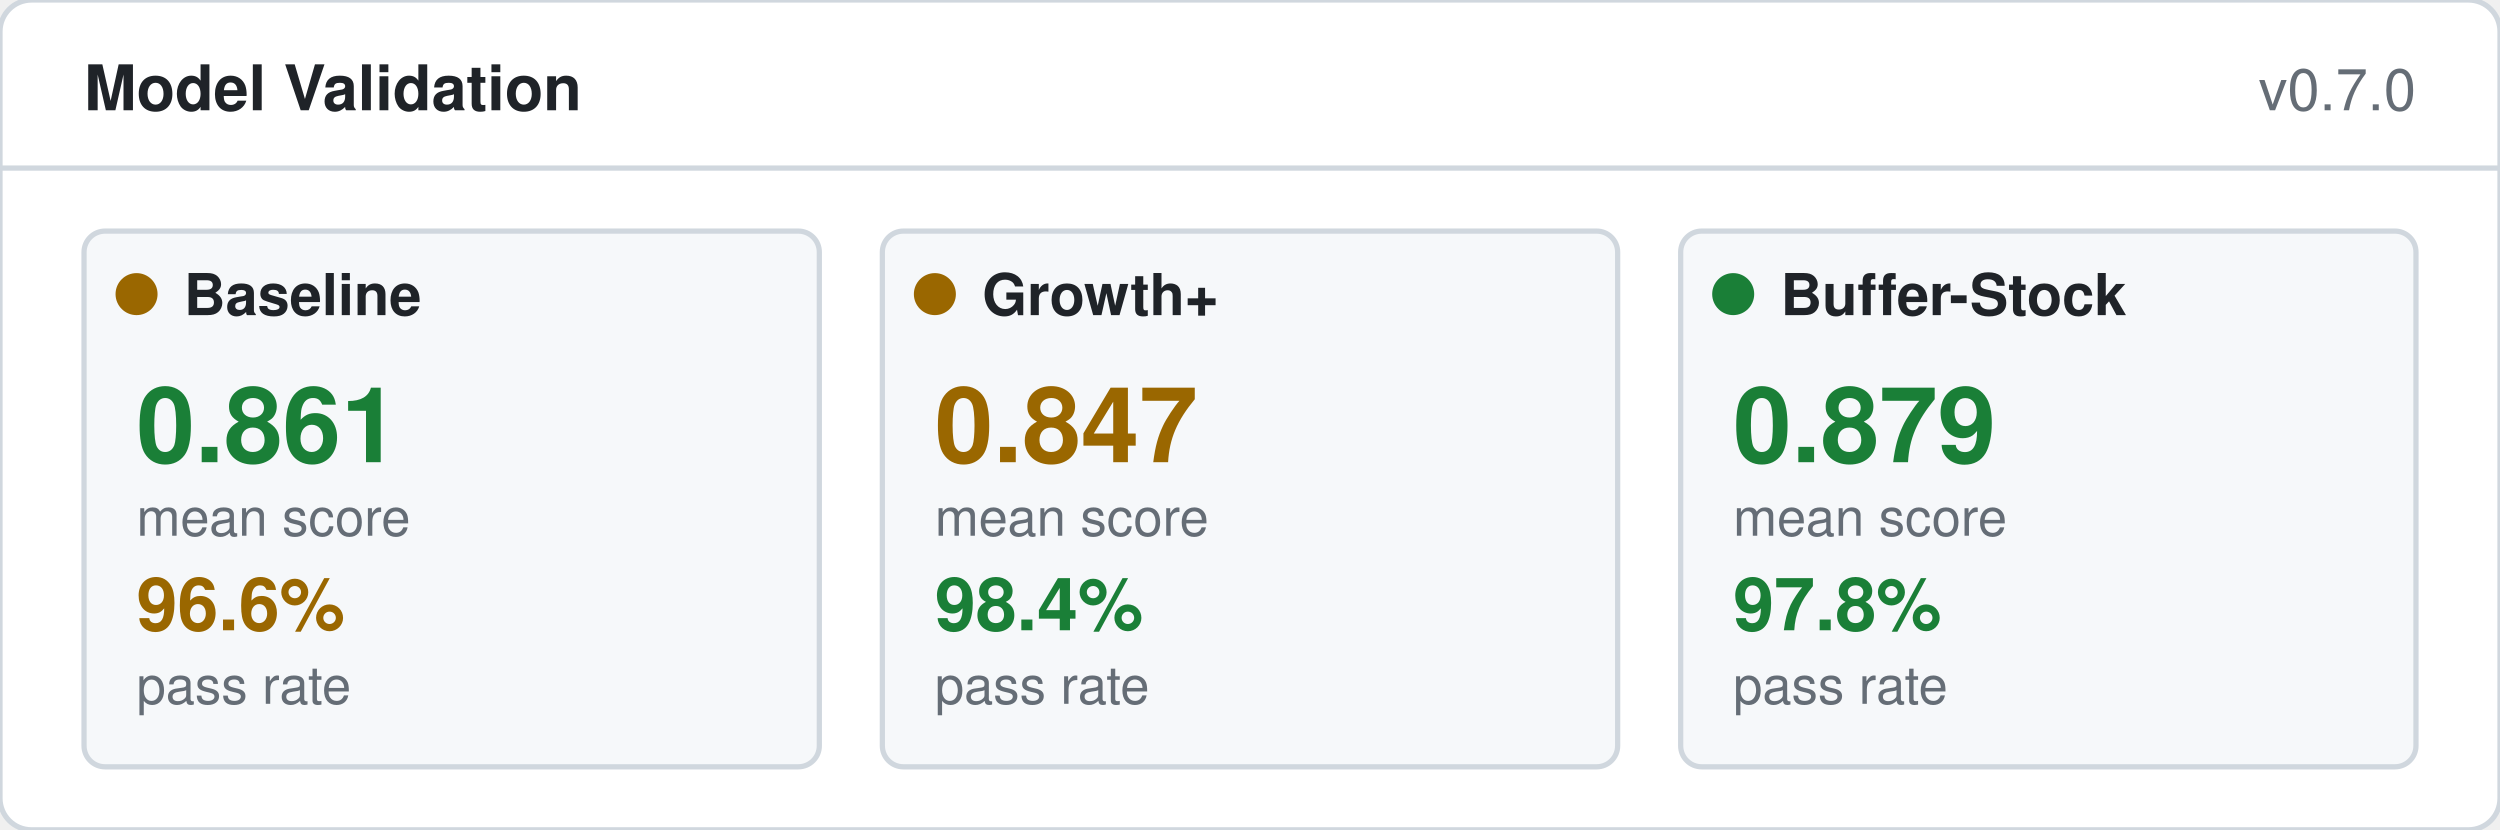
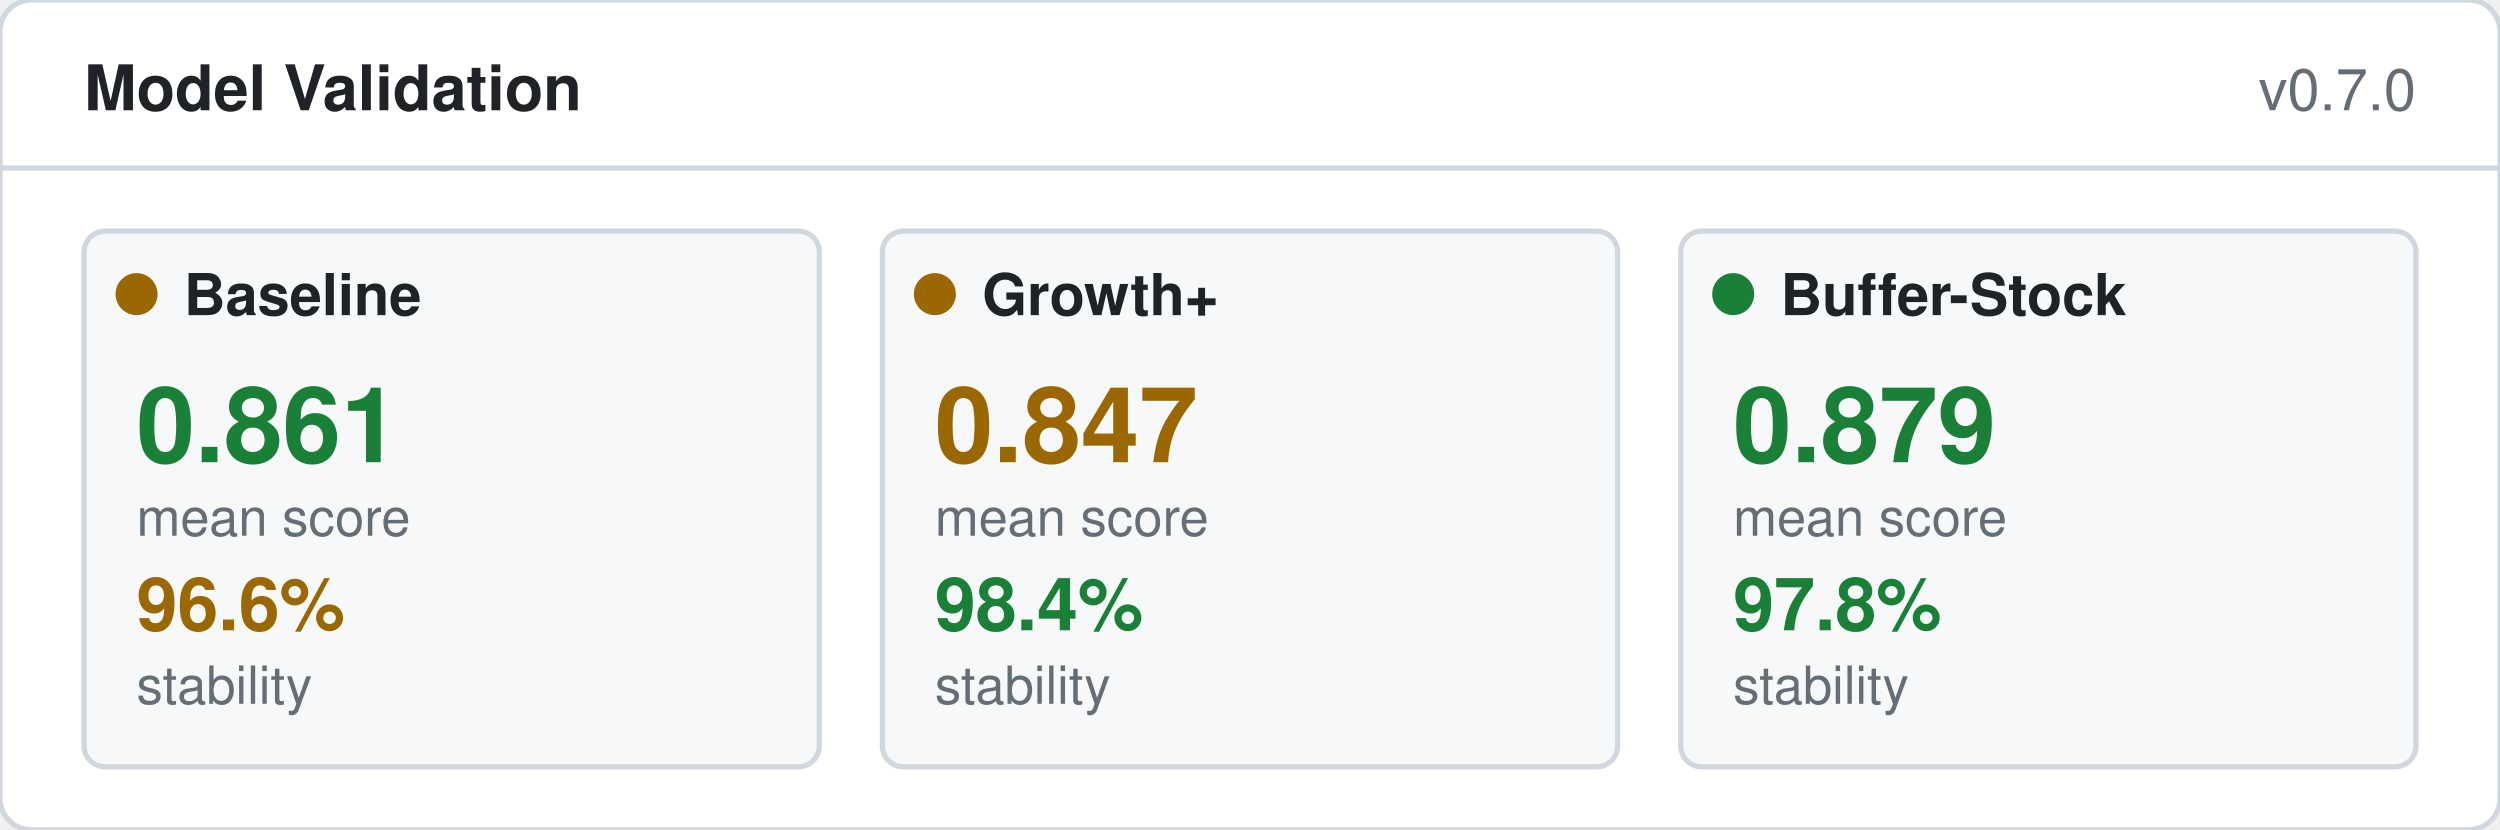
<svg xmlns="http://www.w3.org/2000/svg" width="476" height="158" viewBox="0 0 476 158">
  <rect width="476" height="158" rx="6" fill="#ffffff" stroke="#d0d7de" />
  <text x="16" y="21" fill="#1f2328" font-size="12" font-weight="600" font-family="-apple-system,BlinkMacSystemFont,'Segoe UI',Helvetica,Arial,sans-serif">Model Validation</text>
  <text x="460" y="21" fill="#656d76" font-size="11" text-anchor="end" font-family="-apple-system,BlinkMacSystemFont,'Segoe UI',Helvetica,Arial,sans-serif">v0.7.0</text>
  <line x1="0" y1="32" x2="476" y2="32" stroke="#d0d7de" />
  <rect x="16" y="44" width="140" height="102" rx="4" fill="#f6f8fa" stroke="#d0d7de" />
  <circle cx="26" cy="56" r="4" fill="#9a6700" />
  <text x="35" y="60" fill="#1f2328" font-size="11" font-weight="600" font-family="-apple-system,BlinkMacSystemFont,'Segoe UI',Helvetica,Arial,sans-serif">Baseline</text>
  <text x="26" y="88" fill="#1a7f37" font-size="20" font-weight="700" font-family="-apple-system,BlinkMacSystemFont,'Segoe UI',Helvetica,Arial,sans-serif">0.861</text>
  <text x="26" y="102" fill="#656d76" font-size="10" font-weight="400" font-family="-apple-system,BlinkMacSystemFont,'Segoe UI',Helvetica,Arial,sans-serif">mean score</text>
  <text x="26" y="120" fill="#9a6700" font-size="14" font-weight="600" font-family="-apple-system,BlinkMacSystemFont,'Segoe UI',Helvetica,Arial,sans-serif">96.6%</text>
-   <text x="26" y="134" fill="#656d76" font-size="10" font-weight="400" font-family="-apple-system,BlinkMacSystemFont,'Segoe UI',Helvetica,Arial,sans-serif">pass rate</text>
+   <text x="26" y="134" fill="#656d76" font-size="10" font-weight="400" font-family="-apple-system,BlinkMacSystemFont,'Segoe UI',Helvetica,Arial,sans-serif">stability</text>
  <rect x="168" y="44" width="140" height="102" rx="4" fill="#f6f8fa" stroke="#d0d7de" />
  <circle cx="178" cy="56" r="4" fill="#9a6700" />
  <text x="187" y="60" fill="#1f2328" font-size="11" font-weight="600" font-family="-apple-system,BlinkMacSystemFont,'Segoe UI',Helvetica,Arial,sans-serif">Growth+</text>
  <text x="178" y="88" fill="#9a6700" font-size="20" font-weight="700" font-family="-apple-system,BlinkMacSystemFont,'Segoe UI',Helvetica,Arial,sans-serif">0.847</text>
  <text x="178" y="102" fill="#656d76" font-size="10" font-weight="400" font-family="-apple-system,BlinkMacSystemFont,'Segoe UI',Helvetica,Arial,sans-serif">mean score</text>
  <text x="178" y="120" fill="#1a7f37" font-size="14" font-weight="600" font-family="-apple-system,BlinkMacSystemFont,'Segoe UI',Helvetica,Arial,sans-serif">98.4%</text>
-   <text x="178" y="134" fill="#656d76" font-size="10" font-weight="400" font-family="-apple-system,BlinkMacSystemFont,'Segoe UI',Helvetica,Arial,sans-serif">pass rate</text>
+   <text x="178" y="134" fill="#656d76" font-size="10" font-weight="400" font-family="-apple-system,BlinkMacSystemFont,'Segoe UI',Helvetica,Arial,sans-serif">stability</text>
  <rect x="320" y="44" width="140" height="102" rx="4" fill="#f6f8fa" stroke="#d0d7de" />
  <circle cx="330" cy="56" r="4" fill="#1a7f37" />
  <text x="339" y="60" fill="#1f2328" font-size="11" font-weight="600" font-family="-apple-system,BlinkMacSystemFont,'Segoe UI',Helvetica,Arial,sans-serif">Buffer-Stock</text>
  <text x="330" y="88" fill="#1a7f37" font-size="20" font-weight="700" font-family="-apple-system,BlinkMacSystemFont,'Segoe UI',Helvetica,Arial,sans-serif">0.879</text>
  <text x="330" y="102" fill="#656d76" font-size="10" font-weight="400" font-family="-apple-system,BlinkMacSystemFont,'Segoe UI',Helvetica,Arial,sans-serif">mean score</text>
  <text x="330" y="120" fill="#1a7f37" font-size="14" font-weight="600" font-family="-apple-system,BlinkMacSystemFont,'Segoe UI',Helvetica,Arial,sans-serif">97.8%</text>
-   <text x="330" y="134" fill="#656d76" font-size="10" font-weight="400" font-family="-apple-system,BlinkMacSystemFont,'Segoe UI',Helvetica,Arial,sans-serif">pass rate</text>
+   <text x="330" y="134" fill="#656d76" font-size="10" font-weight="400" font-family="-apple-system,BlinkMacSystemFont,'Segoe UI',Helvetica,Arial,sans-serif">stability</text>
</svg>
